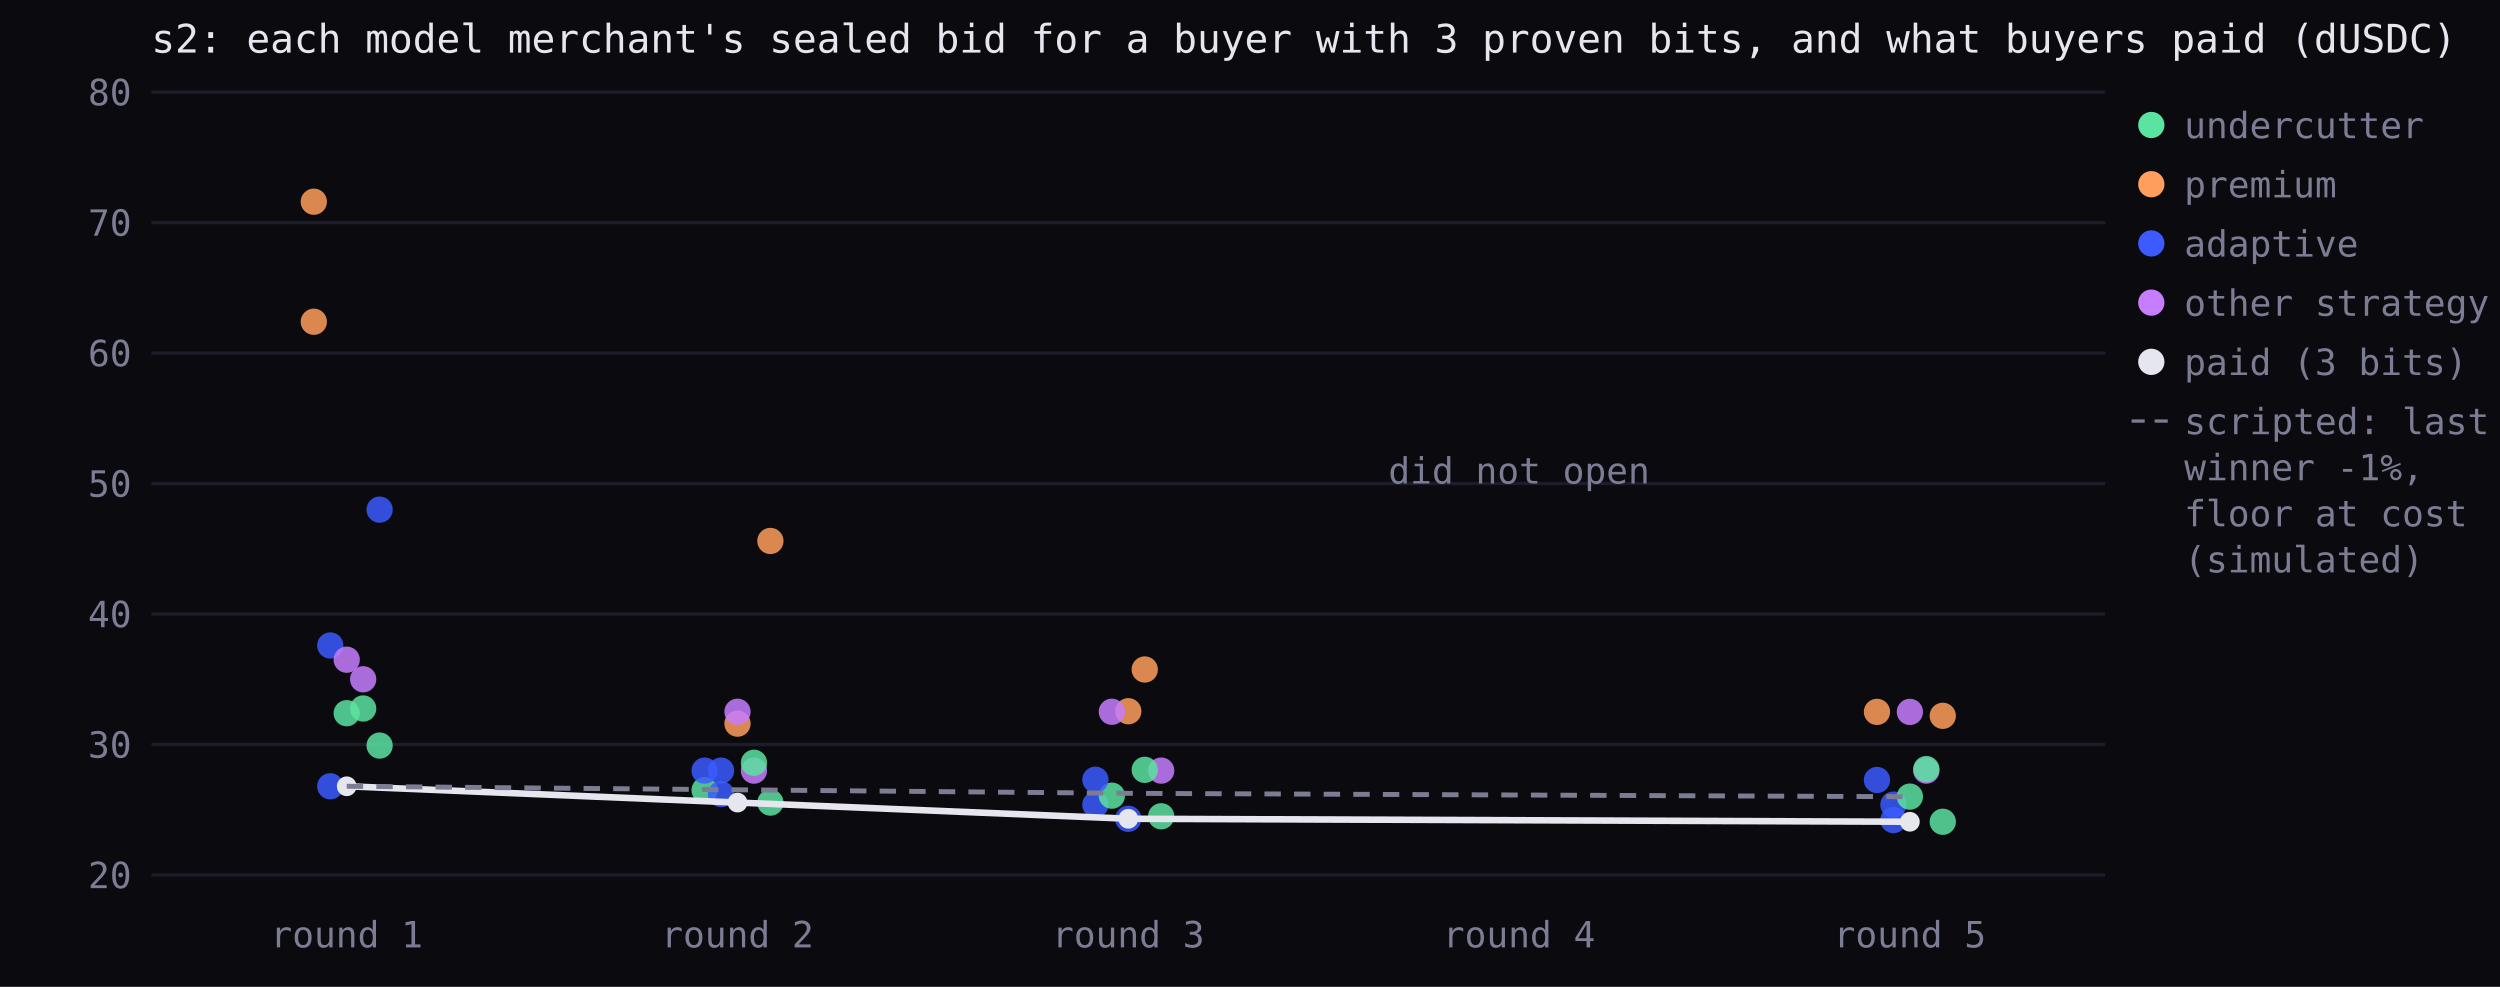
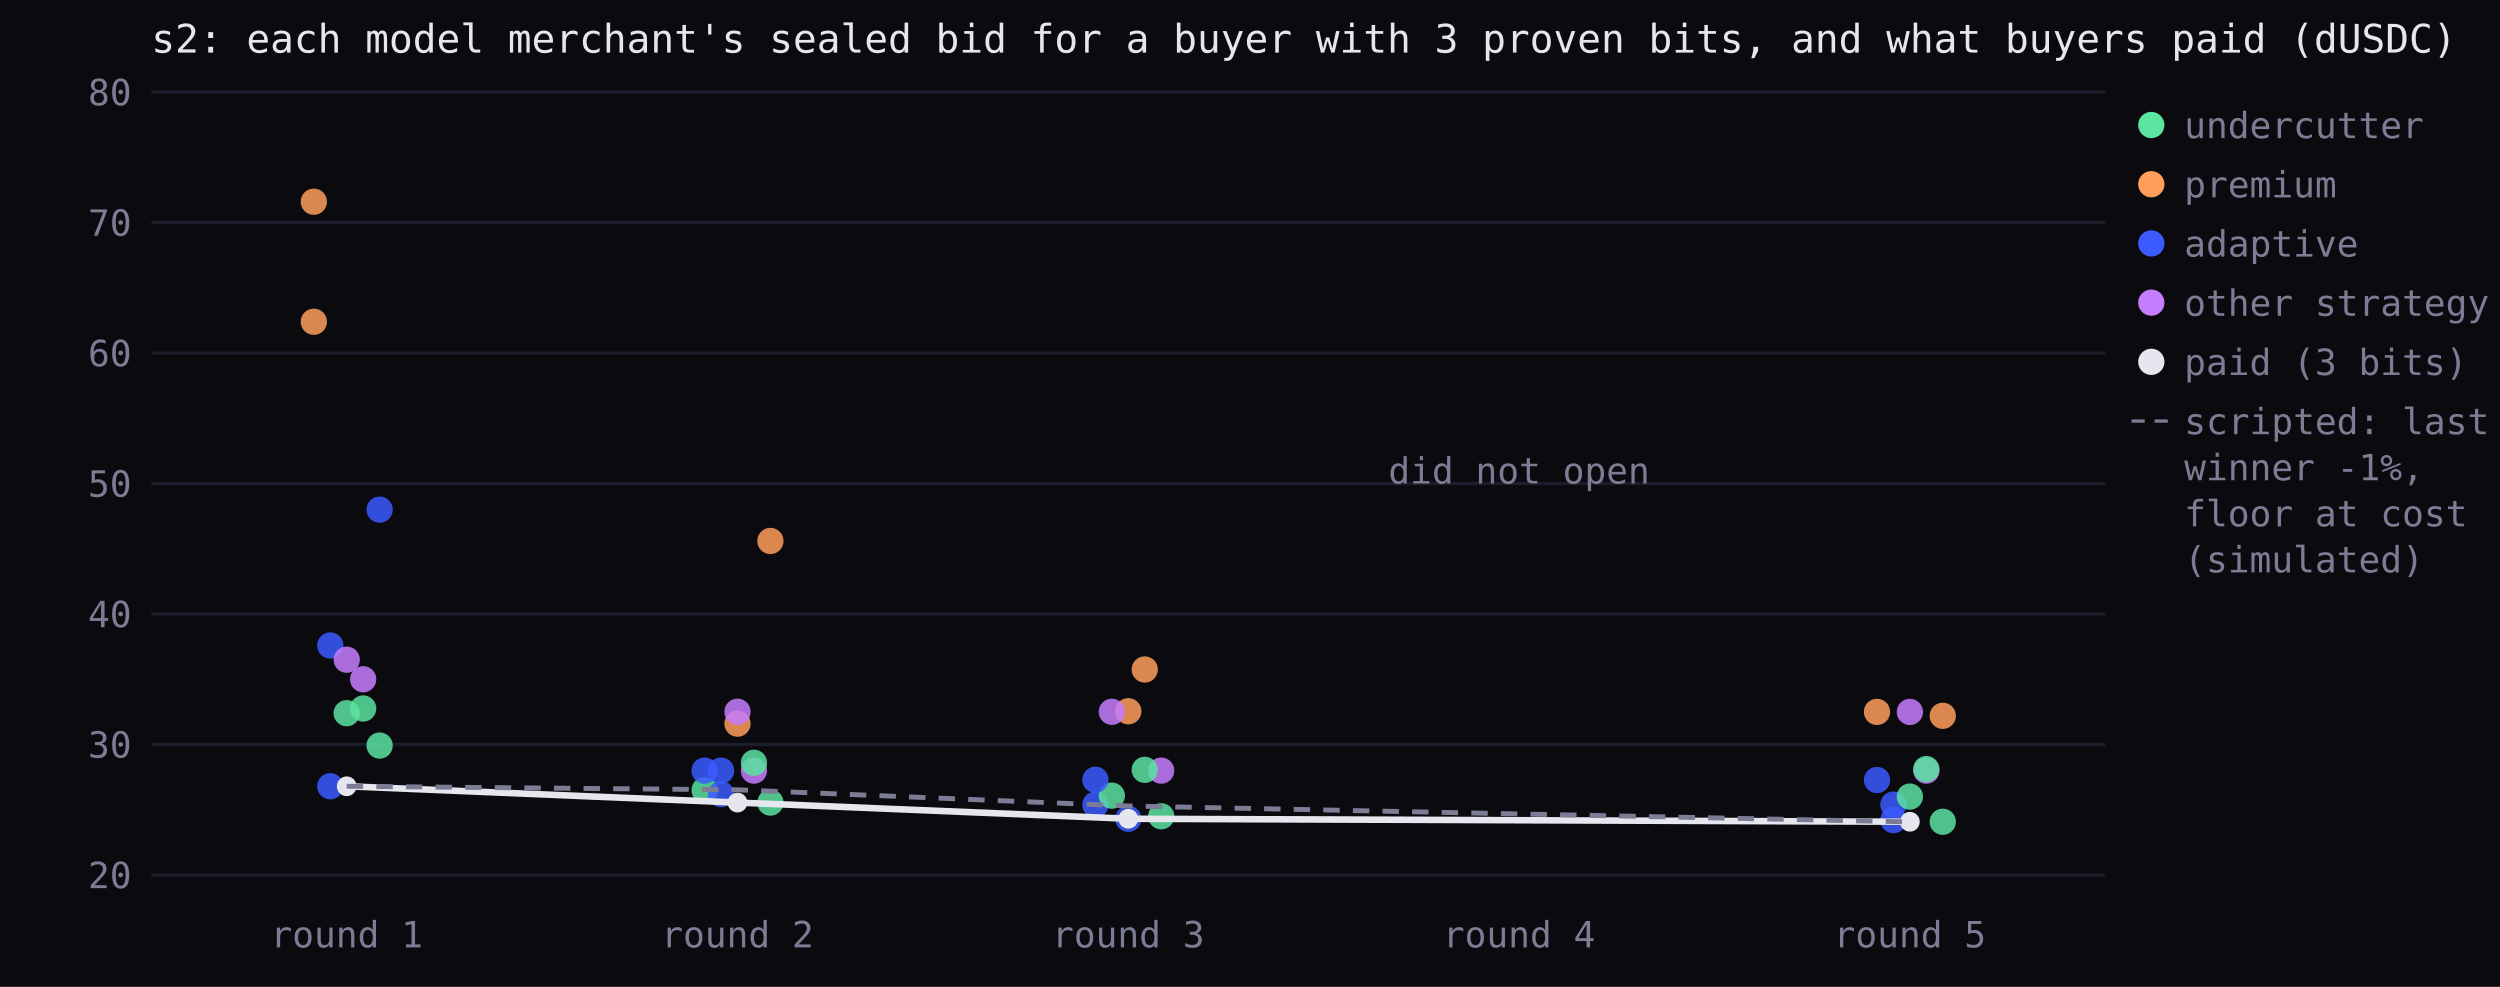
<svg xmlns="http://www.w3.org/2000/svg" viewBox="0 0 760 300" font-family="ui-monospace,Menlo,monospace" font-size="11">
  <rect width="760" height="300" fill="#0A0A0F" />
  <text x="46" y="16" fill="#E6E6EF" font-size="12">s2: each model merchant's sealed bid for a buyer with 3 proven bits, and what buyers paid (dUSDC)</text>
  <line x1="46" x2="640" y1="266" y2="266" stroke="#1C1C2A" />
  <text x="40" y="270" fill="#7C7C94" text-anchor="end">20</text>
  <line x1="46" x2="640" y1="226.333" y2="226.333" stroke="#1C1C2A" />
  <text x="40" y="230.333" fill="#7C7C94" text-anchor="end">30</text>
  <line x1="46" x2="640" y1="186.667" y2="186.667" stroke="#1C1C2A" />
  <text x="40" y="190.667" fill="#7C7C94" text-anchor="end">40</text>
  <line x1="46" x2="640" y1="147" y2="147" stroke="#1C1C2A" />
  <text x="40" y="151" fill="#7C7C94" text-anchor="end">50</text>
  <line x1="46" x2="640" y1="107.333" y2="107.333" stroke="#1C1C2A" />
  <text x="40" y="111.333" fill="#7C7C94" text-anchor="end">60</text>
  <line x1="46" x2="640" y1="67.667" y2="67.667" stroke="#1C1C2A" />
  <text x="40" y="71.667" fill="#7C7C94" text-anchor="end">70</text>
  <line x1="46" x2="640" y1="28" y2="28" stroke="#1C1C2A" />
  <text x="40" y="32" fill="#7C7C94" text-anchor="end">80</text>
  <text x="461.8" y="288" fill="#7C7C94" text-anchor="middle">round 4</text>
  <text x="461.8" y="147" fill="#7C7C94" text-anchor="middle">did not open</text>
  <text x="105.4" y="288" fill="#7C7C94" text-anchor="middle">round 1</text>
  <circle cx="95.4" cy="61.32" r="4" fill="#FF9F5B" fill-opacity="0.85" />
  <circle cx="100.4" cy="196.226" r="4" fill="#3B5BFF" fill-opacity="0.85" />
  <circle cx="105.4" cy="216.813" r="4" fill="#5BE3A0" fill-opacity="0.85" />
  <circle cx="110.4" cy="206.5" r="4" fill="#C77DFF" fill-opacity="0.85" />
  <circle cx="115.4" cy="154.933" r="4" fill="#3B5BFF" fill-opacity="0.85" />
  <circle cx="95.4" cy="97.813" r="4" fill="#FF9F5B" fill-opacity="0.85" />
  <circle cx="100.4" cy="239.027" r="4" fill="#3B5BFF" fill-opacity="0.85" />
  <circle cx="105.4" cy="200.55" r="4" fill="#C77DFF" fill-opacity="0.85" />
  <circle cx="110.4" cy="215.385" r="4" fill="#5BE3A0" fill-opacity="0.85" />
  <circle cx="115.4" cy="226.651" r="4" fill="#5BE3A0" fill-opacity="0.85" />
  <text x="224.2" y="288" fill="#7C7C94" text-anchor="middle">round 2</text>
  <circle cx="214.2" cy="240.217" r="4" fill="#5BE3A0" fill-opacity="0.85" />
  <circle cx="219.2" cy="241.407" r="4" fill="#3B5BFF" fill-opacity="0.85" />
  <circle cx="224.2" cy="219.987" r="4" fill="#FF9F5B" fill-opacity="0.85" />
  <circle cx="229.2" cy="234.267" r="4" fill="#C77DFF" fill-opacity="0.85" />
  <circle cx="234.2" cy="164.453" r="4" fill="#FF9F5B" fill-opacity="0.85" />
  <circle cx="214.2" cy="234.267" r="4" fill="#3B5BFF" fill-opacity="0.85" />
  <circle cx="219.2" cy="234.267" r="4" fill="#3B5BFF" fill-opacity="0.85" />
  <circle cx="224.2" cy="216.377" r="4" fill="#C77DFF" fill-opacity="0.85" />
  <circle cx="229.2" cy="231.887" r="4" fill="#5BE3A0" fill-opacity="0.85" />
  <circle cx="234.2" cy="243.985" r="4" fill="#5BE3A0" fill-opacity="0.85" />
  <text x="343" y="288" fill="#7C7C94" text-anchor="middle">round 3</text>
  <circle cx="333" cy="244.61" r="4" fill="#3B5BFF" fill-opacity="0.85" />
  <circle cx="338" cy="241.883" r="4" fill="#5BE3A0" fill-opacity="0.85" />
  <circle cx="343" cy="216.218" r="4" fill="#FF9F5B" fill-opacity="0.85" />
  <circle cx="348" cy="203.525" r="4" fill="#FF9F5B" fill-opacity="0.85" />
  <circle cx="353" cy="234.267" r="4" fill="#C77DFF" fill-opacity="0.85" />
  <circle cx="333" cy="237.043" r="4" fill="#3B5BFF" fill-opacity="0.85" />
  <circle cx="338" cy="216.377" r="4" fill="#C77DFF" fill-opacity="0.85" />
  <circle cx="343" cy="248.904" r="4" fill="#3B5BFF" fill-opacity="0.85" />
  <circle cx="348" cy="234.029" r="4" fill="#5BE3A0" fill-opacity="0.85" />
  <circle cx="353" cy="248.15" r="4" fill="#5BE3A0" fill-opacity="0.85" />
  <text x="580.6" y="288" fill="#7C7C94" text-anchor="middle">round 5</text>
  <circle cx="570.6" cy="216.417" r="4" fill="#FF9F5B" fill-opacity="0.85" />
  <circle cx="575.6" cy="244.602" r="4" fill="#3B5BFF" fill-opacity="0.85" />
  <circle cx="580.6" cy="242.168" r="4" fill="#5BE3A0" fill-opacity="0.85" />
  <circle cx="585.6" cy="234.267" r="4" fill="#C77DFF" fill-opacity="0.85" />
  <circle cx="590.6" cy="217.607" r="4" fill="#FF9F5B" fill-opacity="0.85" />
  <circle cx="570.6" cy="237.123" r="4" fill="#3B5BFF" fill-opacity="0.85" />
  <circle cx="575.6" cy="249.308" r="4" fill="#3B5BFF" fill-opacity="0.85" />
  <circle cx="580.6" cy="216.421" r="4" fill="#C77DFF" fill-opacity="0.85" />
  <circle cx="585.6" cy="233.791" r="4" fill="#5BE3A0" fill-opacity="0.85" />
  <circle cx="590.6" cy="249.816" r="4" fill="#5BE3A0" fill-opacity="0.85" />
  <polyline points="105.4,239.027 224.2,243.985 343,248.904 580.6,249.816" fill="none" stroke="#E6E6EF" stroke-width="2" />
  <circle cx="105.4" cy="239.027" r="3" fill="#E6E6EF" />
  <circle cx="224.2" cy="243.985" r="3" fill="#E6E6EF" />
  <circle cx="343" cy="248.904" r="3" fill="#E6E6EF" />
  <circle cx="580.6" cy="249.816" r="3" fill="#E6E6EF" />
-   <polyline points="105.4,239.027 224.2,240.098 343,241.169 580.6,242.2" fill="none" stroke="#7C7C94" stroke-width="1.5" stroke-dasharray="5 4" />
+   <polyline points="105.4,239.027 224.2,240.098 343,245.016 580.6,249.856" fill="none" stroke="#7C7C94" stroke-width="1.5" stroke-dasharray="5 4" />
  <circle cx="654" cy="38" r="4" fill="#5BE3A0" />
  <text x="664" y="42" fill="#7C7C94">undercutter</text>
  <circle cx="654" cy="56" r="4" fill="#FF9F5B" />
  <text x="664" y="60" fill="#7C7C94">premium</text>
  <circle cx="654" cy="74" r="4" fill="#3B5BFF" />
  <text x="664" y="78" fill="#7C7C94">adaptive</text>
  <circle cx="654" cy="92" r="4" fill="#C77DFF" />
  <text x="664" y="96" fill="#7C7C94">other strategy</text>
  <circle cx="654" cy="110" r="4" fill="#E6E6EF" />
  <text x="664" y="114" fill="#7C7C94">paid (3 bits)</text>
  <line x1="648" x2="660" y1="128" y2="128" stroke="#7C7C94" stroke-dasharray="4 3" />
  <text x="664" y="132" fill="#7C7C94">scripted: last</text>
  <text x="664" y="146" fill="#7C7C94">winner -1%,</text>
  <text x="664" y="160" fill="#7C7C94">floor at cost</text>
  <text x="664" y="174" fill="#7C7C94">(simulated)</text>
</svg>
